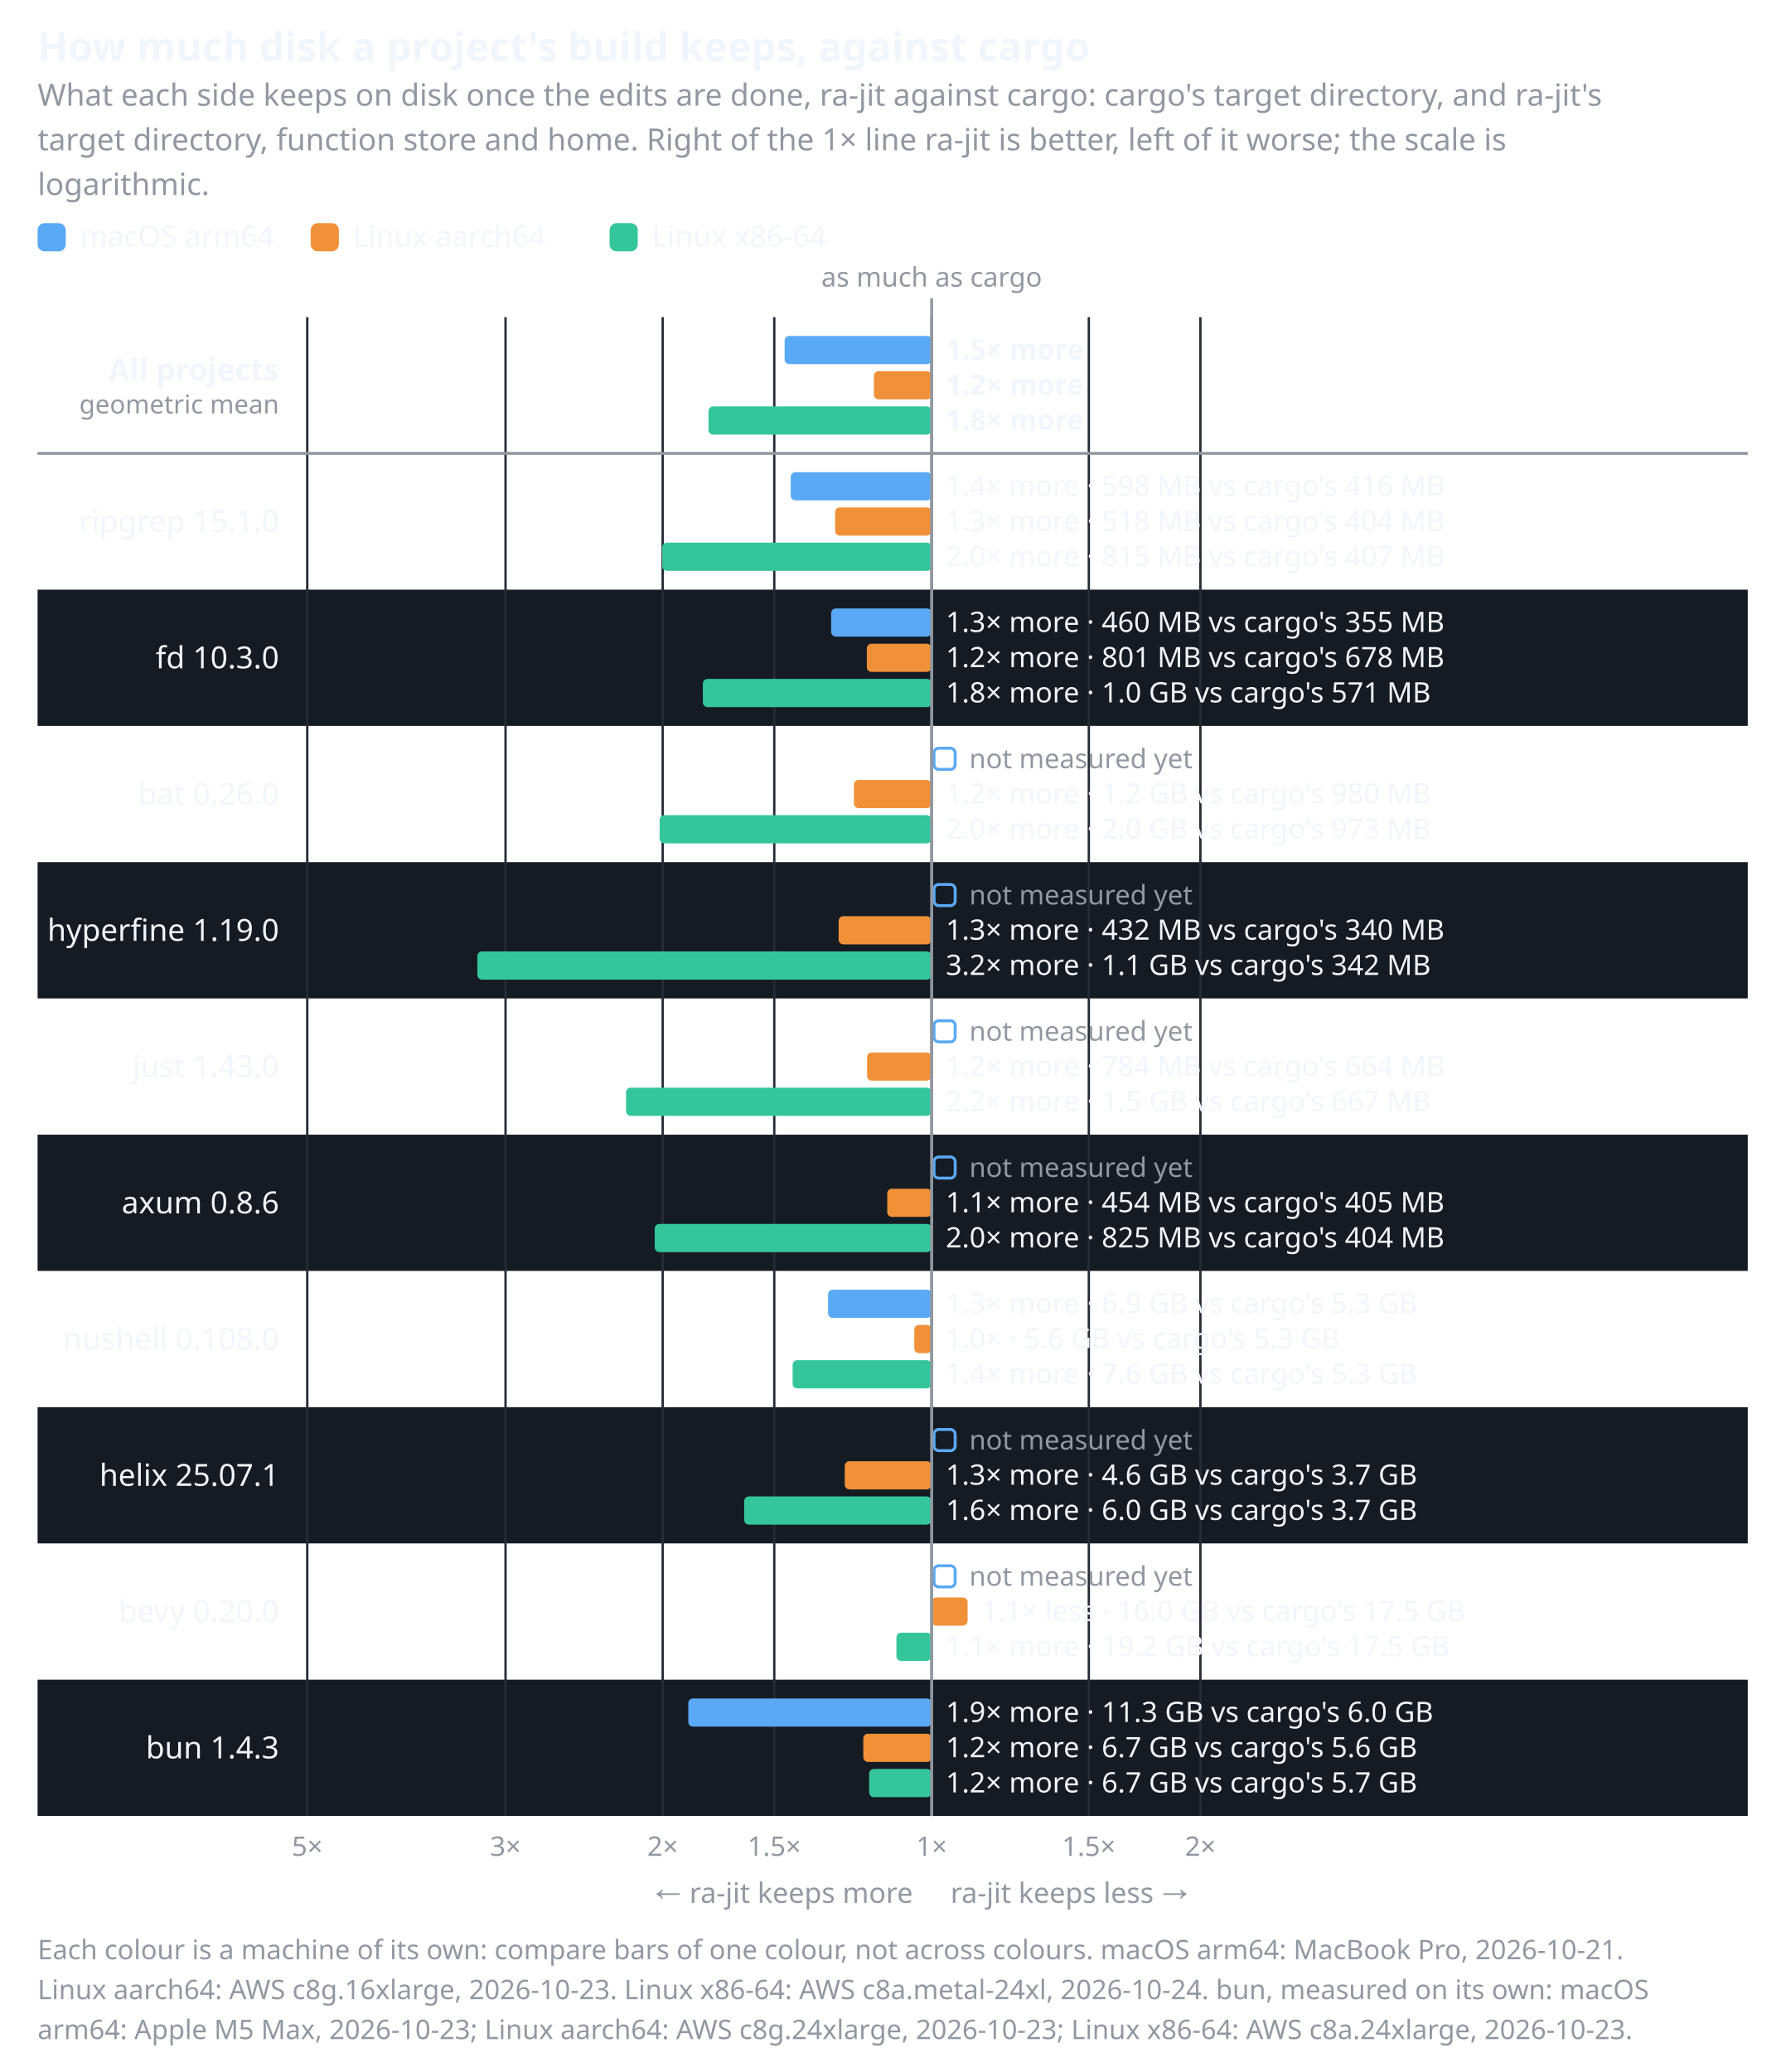
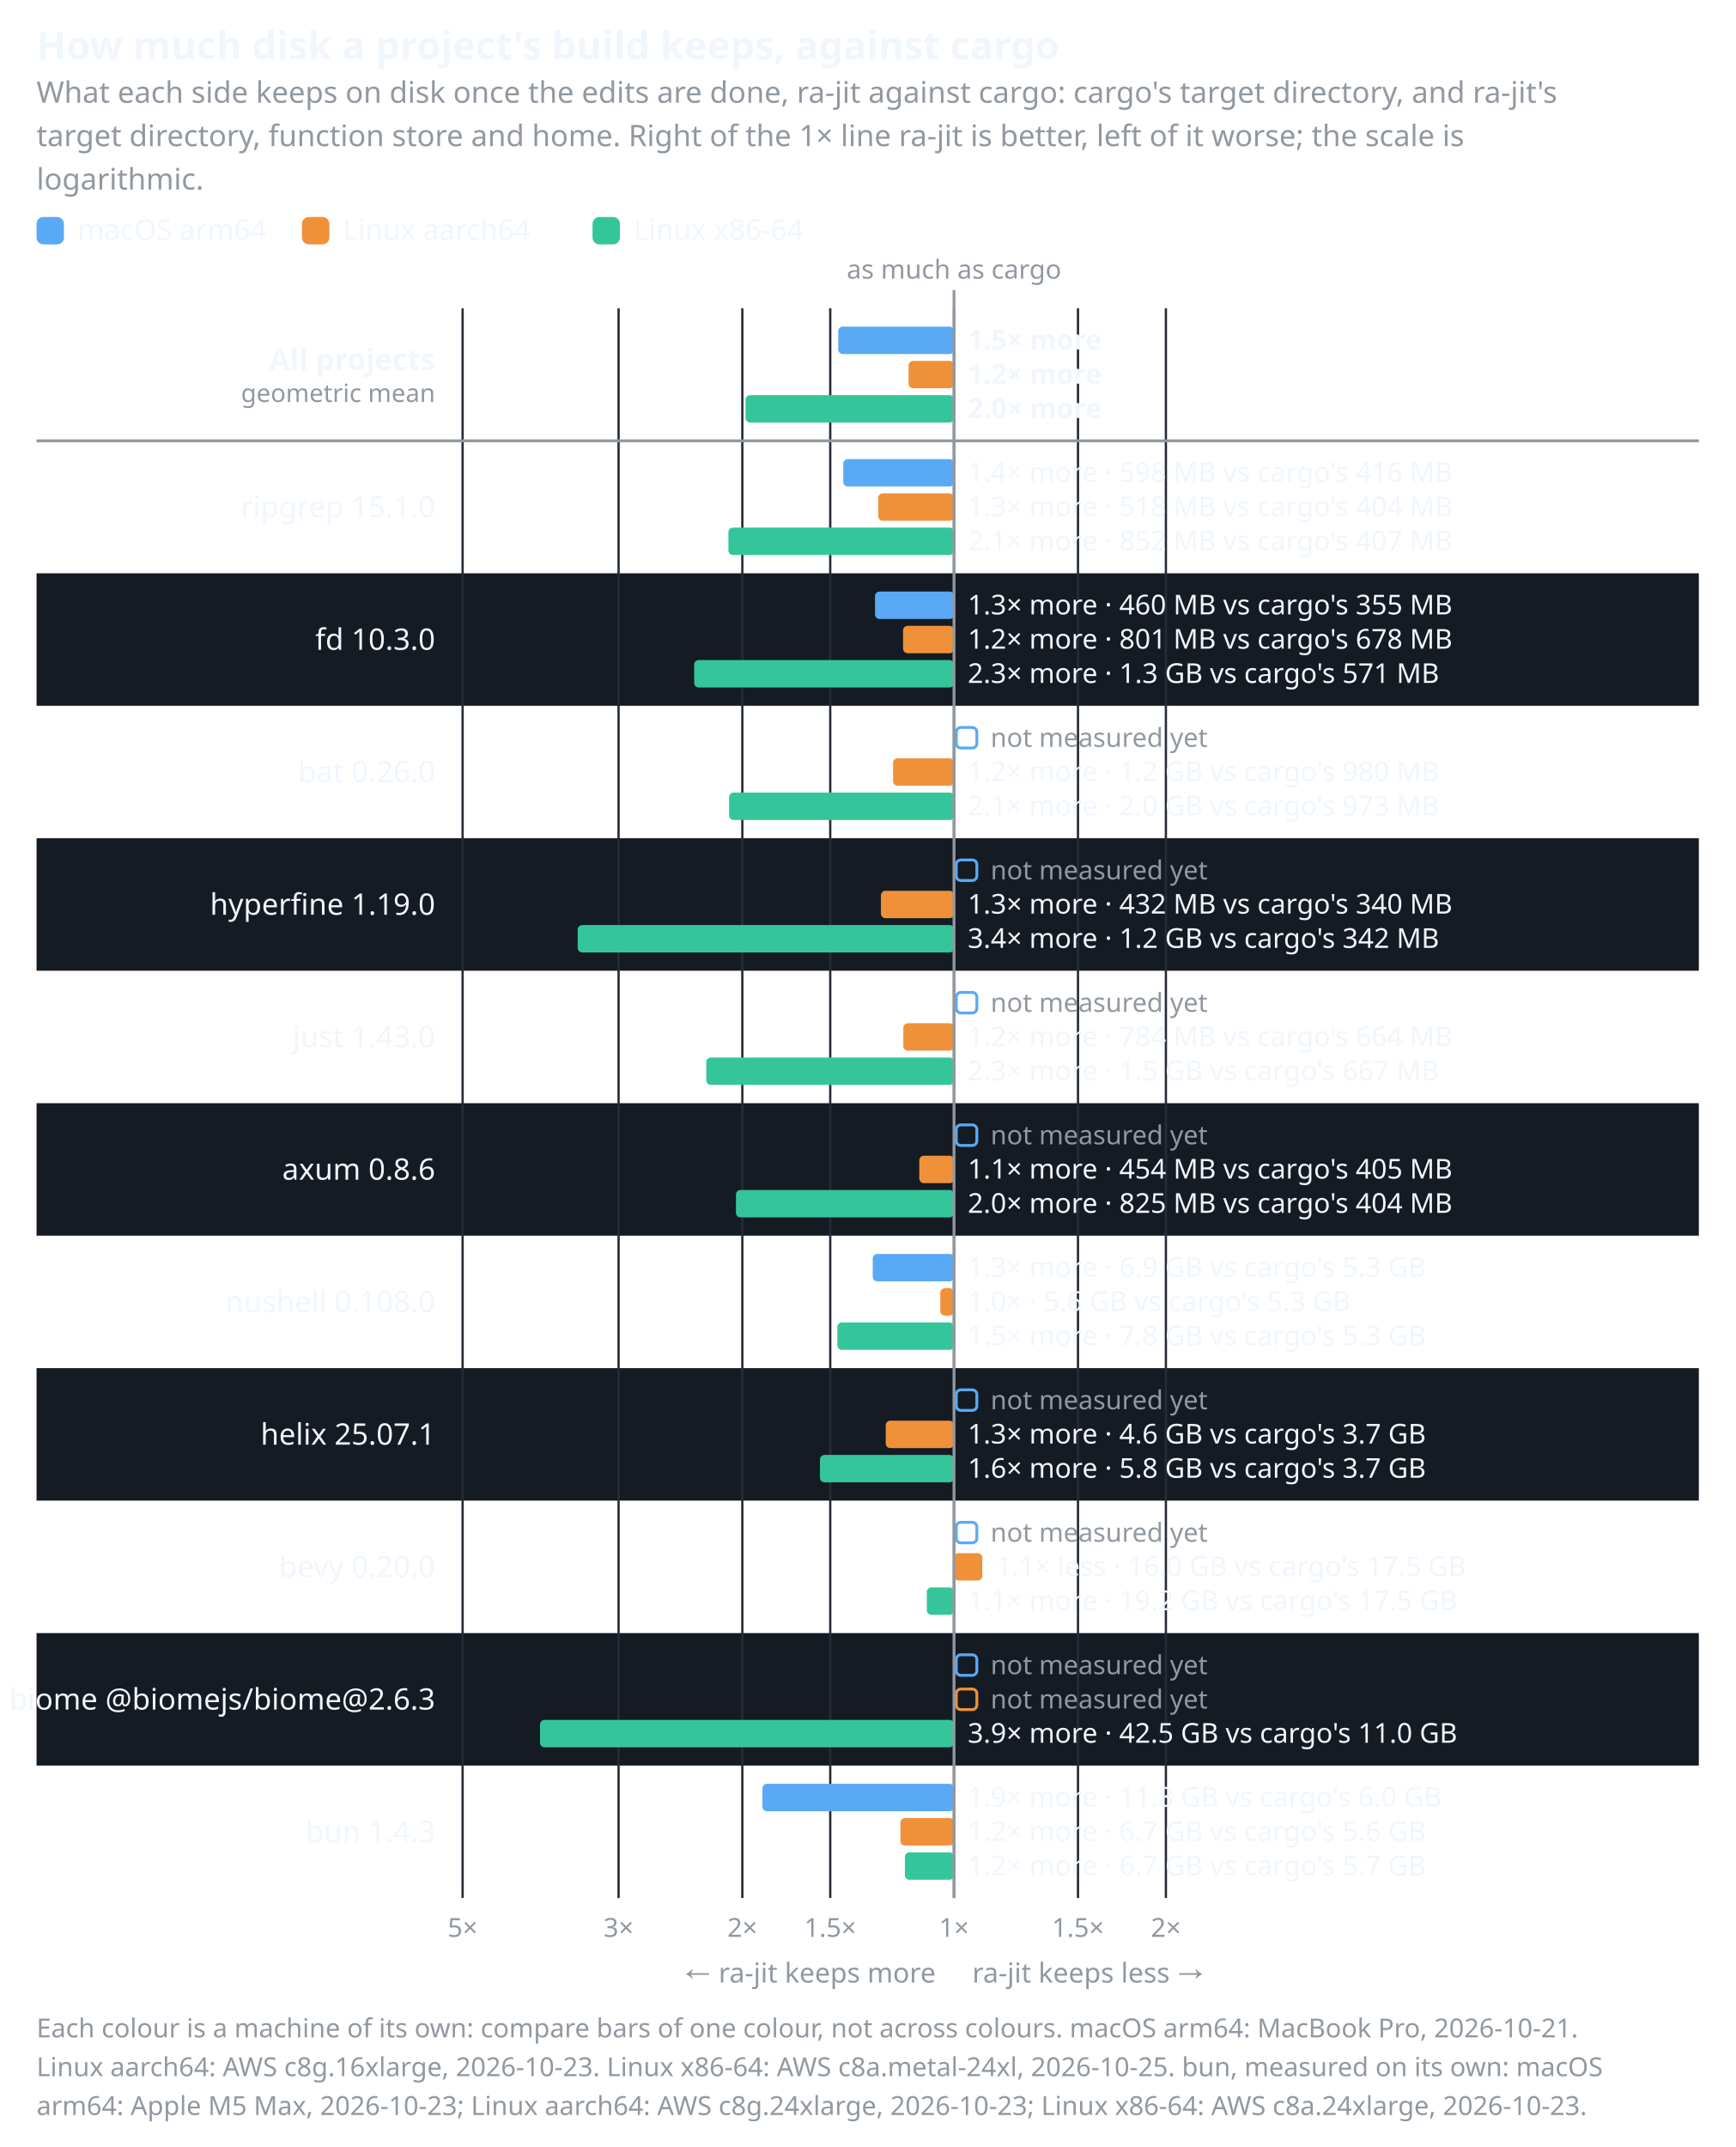
- <svg xmlns="http://www.w3.org/2000/svg" width="760" height="882" viewBox="0 0 760 882" role="img" aria-label="How much disk a project's build keeps, against cargo">
+ <svg xmlns="http://www.w3.org/2000/svg" width="760" height="940" viewBox="0 0 760 940" role="img" aria-label="How much disk a project's build keeps, against cargo">
  <style>text{font-family:-apple-system, BlinkMacSystemFont, 'Segoe UI', 'Noto Sans', Helvetica, Arial, sans-serif;fill:#f0f6fc}.d{fill:#9198a1}.b{font-weight:600}.v{font-variant-numeric:tabular-nums}.g{stroke:#262c36}.r{stroke:#9198a1;stroke-width:1.25}.z{fill:#151b23}.o{fill:none;stroke-width:1.25}.p0{fill:#5aa9f5}.w0{stroke:#5aa9f5}.p1{fill:#f0913a}.w1{stroke:#f0913a}.p2{fill:#34c69a}.w2{stroke:#34c69a}</style>
  <text x="16" y="26" font-size="17" class="b">How much disk a project's build keeps, against cargo</text>
  <text x="16" y="45" font-size="13" class="d">What each side keeps on disk once the edits are done, ra-jit against cargo: cargo's target directory, and ra-jit's</text>
  <text x="16" y="64" font-size="13" class="d">target directory, function store and home. Right of the 1× line ra-jit is better, left of it worse; the scale is</text>
  <text x="16" y="83" font-size="13" class="d">logarithmic.</text>
  <rect x="16" y="95" width="12" height="12" rx="3" class="p0" />
  <text x="34" y="105" font-size="12.5">macOS arm64</text>
  <rect x="132.25" y="95" width="12" height="12" rx="3" class="p1" />
  <text x="150.2" y="105" font-size="12.5">Linux aarch64</text>
  <rect x="259.5" y="95" width="12" height="12" rx="3" class="p2" />
  <text x="277.5" y="105" font-size="12.5">Linux x86-64</text>
  <rect x="16" y="715" width="728" height="58" class="z" />
  <rect x="16" y="599" width="728" height="58" class="z" />
  <rect x="16" y="483" width="728" height="58" class="z" />
  <rect x="16" y="367" width="728" height="58" class="z" />
  <rect x="16" y="251" width="728" height="58" class="z" />
-   <line x1="130.8" y1="135" x2="130.8" y2="773" class="g" />
-   <line x1="215.2" y1="135" x2="215.2" y2="773" class="g" />
-   <line x1="282.1" y1="135" x2="282.1" y2="773" class="g" />
-   <line x1="329.6" y1="135" x2="329.6" y2="773" class="g" />
-   <line x1="396.6" y1="135" x2="396.6" y2="773" class="g" />
-   <line x1="463.5" y1="135" x2="463.5" y2="773" class="g" />
-   <line x1="511" y1="135" x2="511" y2="773" class="g" />
+   <line x1="202.6" y1="135" x2="202.6" y2="831" class="g" />
+   <line x1="270.9" y1="135" x2="270.9" y2="831" class="g" />
+   <line x1="325.1" y1="135" x2="325.1" y2="831" class="g" />
+   <line x1="363.6" y1="135" x2="363.6" y2="831" class="g" />
+   <line x1="417.8" y1="135" x2="417.8" y2="831" class="g" />
+   <line x1="472.1" y1="135" x2="472.1" y2="831" class="g" />
+   <line x1="510.6" y1="135" x2="510.6" y2="831" class="g" />
  <line x1="16" y1="193" x2="744" y2="193" class="r" />
-   <rect x="334" y="143" width="62.6" height="12" rx="2" class="p0" />
-   <rect x="372" y="158" width="24.6" height="12" rx="2" class="p1" />
-   <rect x="301.6" y="173" width="94.9" height="12" rx="2" class="p2" />
-   <rect x="336.6" y="201" width="59.9" height="12" rx="2" class="p0" />
-   <rect x="355.5" y="216" width="41" height="12" rx="2" class="p1" />
-   <rect x="281.9" y="231" width="114.7" height="12" rx="2" class="p2" />
-   <rect x="353.8" y="259" width="42.8" height="12" rx="2" class="p0" />
-   <rect x="369" y="274" width="27.5" height="12" rx="2" class="p1" />
-   <rect x="299.2" y="289" width="97.4" height="12" rx="2" class="p2" />
-   <rect x="397.6" y="318.5" width="9" height="9" rx="2" class="o w0" />
-   <rect x="363.5" y="332" width="33" height="12" rx="2" class="p1" />
-   <rect x="280.8" y="347" width="115.7" height="12" rx="2" class="p2" />
-   <rect x="397.6" y="376.5" width="9" height="9" rx="2" class="o w0" />
-   <rect x="357" y="390" width="39.5" height="12" rx="2" class="p1" />
-   <rect x="203.2" y="405" width="193.4" height="12" rx="2" class="p2" />
-   <rect x="397.6" y="434.5" width="9" height="9" rx="2" class="o w0" />
-   <rect x="369.1" y="448" width="27.4" height="12" rx="2" class="p1" />
-   <rect x="266.5" y="463" width="130" height="12" rx="2" class="p2" />
-   <rect x="397.6" y="492.5" width="9" height="9" rx="2" class="o w0" />
-   <rect x="377.7" y="506" width="18.9" height="12" rx="2" class="p1" />
-   <rect x="278.7" y="521" width="117.9" height="12" rx="2" class="p2" />
-   <rect x="352.5" y="549" width="44.1" height="12" rx="2" class="p0" />
-   <rect x="389.2" y="564" width="7.4" height="12" rx="2" class="p1" />
-   <rect x="337.4" y="579" width="59.1" height="12" rx="2" class="p2" />
-   <rect x="397.6" y="608.5" width="9" height="9" rx="2" class="o w0" />
-   <rect x="359.6" y="622" width="36.9" height="12" rx="2" class="p1" />
-   <rect x="316.8" y="637" width="79.7" height="12" rx="2" class="p2" />
-   <rect x="397.6" y="666.5" width="9" height="9" rx="2" class="o w0" />
-   <rect x="396.6" y="680" width="15.3" height="12" rx="2" class="p1" />
-   <rect x="381.6" y="695" width="14.9" height="12" rx="2" class="p2" />
-   <rect x="293" y="723" width="103.6" height="12" rx="2" class="p0" />
-   <rect x="367.5" y="738" width="29.1" height="12" rx="2" class="p1" />
-   <rect x="370" y="753" width="26.6" height="12" rx="2" class="p2" />
-   <line x1="396.6" y1="127" x2="396.6" y2="773" class="r" />
-   <text x="130.8" y="790" font-size="11.5" text-anchor="middle" class="d v">5×</text>
-   <text x="215.2" y="790" font-size="11.5" text-anchor="middle" class="d v">3×</text>
-   <text x="282.1" y="790" font-size="11.5" text-anchor="middle" class="d v">2×</text>
-   <text x="329.6" y="790" font-size="11.5" text-anchor="middle" class="d v">1.5×</text>
-   <text x="396.6" y="790" font-size="11.5" text-anchor="middle" class="d v">1×</text>
-   <text x="463.5" y="790" font-size="11.5" text-anchor="middle" class="d v">1.5×</text>
-   <text x="511" y="790" font-size="11.5" text-anchor="middle" class="d v">2×</text>
-   <text x="118.8" y="162" font-size="13" text-anchor="end" class="b">All projects</text>
-   <text x="118.8" y="176" font-size="11" text-anchor="end" class="d">geometric mean</text>
-   <text x="402.6" y="153" font-size="12" class="v b">1.5× more</text>
-   <text x="402.6" y="168" font-size="12" class="v b">1.2× more</text>
-   <text x="402.6" y="183" font-size="12" class="v b">1.8× more</text>
-   <text x="118.8" y="226.5" font-size="13" text-anchor="end">ripgrep 15.1.0</text>
-   <text x="402.6" y="211" font-size="12" class="v">1.4× more · 598 MB vs cargo's 416 MB</text>
-   <text x="402.6" y="226" font-size="12" class="v">1.3× more · 518 MB vs cargo's 404 MB</text>
-   <text x="402.6" y="241" font-size="12" class="v">2.0× more · 815 MB vs cargo's 407 MB</text>
-   <text x="118.8" y="284.5" font-size="13" text-anchor="end">fd 10.3.0</text>
-   <text x="402.6" y="269" font-size="12" class="v">1.3× more · 460 MB vs cargo's 355 MB</text>
-   <text x="402.6" y="284" font-size="12" class="v">1.2× more · 801 MB vs cargo's 678 MB</text>
-   <text x="402.6" y="299" font-size="12" class="v">1.8× more · 1.0 GB vs cargo's 571 MB</text>
-   <text x="118.8" y="342.5" font-size="13" text-anchor="end">bat 0.26.0</text>
-   <text x="412.6" y="327" font-size="11.5" class="d">not measured yet</text>
-   <text x="402.6" y="342" font-size="12" class="v">1.2× more · 1.2 GB vs cargo's 980 MB</text>
-   <text x="402.6" y="357" font-size="12" class="v">2.0× more · 2.0 GB vs cargo's 973 MB</text>
-   <text x="118.8" y="400.5" font-size="13" text-anchor="end">hyperfine 1.19.0</text>
-   <text x="412.6" y="385" font-size="11.5" class="d">not measured yet</text>
-   <text x="402.6" y="400" font-size="12" class="v">1.3× more · 432 MB vs cargo's 340 MB</text>
-   <text x="402.6" y="415" font-size="12" class="v">3.2× more · 1.1 GB vs cargo's 342 MB</text>
-   <text x="118.8" y="458.5" font-size="13" text-anchor="end">just 1.43.0</text>
-   <text x="412.6" y="443" font-size="11.5" class="d">not measured yet</text>
-   <text x="402.6" y="458" font-size="12" class="v">1.2× more · 784 MB vs cargo's 664 MB</text>
-   <text x="402.6" y="473" font-size="12" class="v">2.2× more · 1.5 GB vs cargo's 667 MB</text>
-   <text x="118.8" y="516.5" font-size="13" text-anchor="end">axum 0.8.6</text>
-   <text x="412.6" y="501" font-size="11.5" class="d">not measured yet</text>
-   <text x="402.6" y="516" font-size="12" class="v">1.1× more · 454 MB vs cargo's 405 MB</text>
-   <text x="402.6" y="531" font-size="12" class="v">2.0× more · 825 MB vs cargo's 404 MB</text>
-   <text x="118.8" y="574.5" font-size="13" text-anchor="end">nushell 0.108.0</text>
-   <text x="402.6" y="559" font-size="12" class="v">1.3× more · 6.9 GB vs cargo's 5.3 GB</text>
-   <text x="402.6" y="574" font-size="12" class="v">1.0× · 5.6 GB vs cargo's 5.3 GB</text>
-   <text x="402.6" y="589" font-size="12" class="v">1.4× more · 7.6 GB vs cargo's 5.3 GB</text>
-   <text x="118.8" y="632.5" font-size="13" text-anchor="end">helix 25.07.1</text>
-   <text x="412.6" y="617" font-size="11.5" class="d">not measured yet</text>
-   <text x="402.6" y="632" font-size="12" class="v">1.3× more · 4.6 GB vs cargo's 3.7 GB</text>
-   <text x="402.6" y="647" font-size="12" class="v">1.6× more · 6.0 GB vs cargo's 3.7 GB</text>
-   <text x="118.8" y="690.5" font-size="13" text-anchor="end">bevy 0.20.0</text>
-   <text x="412.6" y="675" font-size="11.5" class="d">not measured yet</text>
-   <text x="417.9" y="690" font-size="12" class="v">1.1× less · 16.0 GB vs cargo's 17.5 GB</text>
-   <text x="402.6" y="705" font-size="12" class="v">1.1× more · 19.2 GB vs cargo's 17.5 GB</text>
-   <text x="118.8" y="748.5" font-size="13" text-anchor="end">bun 1.4.3</text>
-   <text x="402.6" y="733" font-size="12" class="v">1.9× more · 11.3 GB vs cargo's 6.0 GB</text>
-   <text x="402.6" y="748" font-size="12" class="v">1.2× more · 6.7 GB vs cargo's 5.6 GB</text>
-   <text x="402.6" y="763" font-size="12" class="v">1.2× more · 6.7 GB vs cargo's 5.7 GB</text>
-   <text x="396.6" y="122" font-size="11.5" text-anchor="middle" class="d">as much as cargo</text>
-   <text x="388.6" y="810" font-size="12" text-anchor="end" class="d">← ra-jit keeps more</text>
-   <text x="404.6" y="810" font-size="12" class="d">ra-jit keeps less →</text>
-   <text x="16" y="834" font-size="11.5" class="d">Each colour is a machine of its own: compare bars of one colour, not across colours. macOS arm64: MacBook Pro, 2026-10-21.</text>
-   <text x="16" y="851" font-size="11.5" class="d">Linux aarch64: AWS c8g.16xlarge, 2026-10-23. Linux x86-64: AWS c8a.metal-24xl, 2026-10-24. bun, measured on its own: macOS</text>
-   <text x="16" y="868" font-size="11.5" class="d">arm64: Apple M5 Max, 2026-10-23; Linux aarch64: AWS c8g.24xlarge, 2026-10-23; Linux x86-64: AWS c8a.24xlarge, 2026-10-23.</text>
+   <rect x="367.1" y="143" width="50.7" height="12" rx="2" class="p0" />
+   <rect x="397.9" y="158" width="19.9" height="12" rx="2" class="p1" />
+   <rect x="326.5" y="173" width="91.3" height="12" rx="2" class="p2" />
+   <rect x="369.3" y="201" width="48.5" height="12" rx="2" class="p0" />
+   <rect x="384.6" y="216" width="33.2" height="12" rx="2" class="p1" />
+   <rect x="319" y="231" width="98.8" height="12" rx="2" class="p2" />
+   <rect x="383.2" y="259" width="34.7" height="12" rx="2" class="p0" />
+   <rect x="395.5" y="274" width="22.3" height="12" rx="2" class="p1" />
+   <rect x="304" y="289" width="113.8" height="12" rx="2" class="p2" />
+   <rect x="418.8" y="318.5" width="9" height="9" rx="2" class="o w0" />
+   <rect x="391.1" y="332" width="26.8" height="12" rx="2" class="p1" />
+   <rect x="319.3" y="347" width="98.6" height="12" rx="2" class="p2" />
+   <rect x="418.8" y="376.5" width="9" height="9" rx="2" class="o w0" />
+   <rect x="385.8" y="390" width="32" height="12" rx="2" class="p1" />
+   <rect x="253" y="405" width="164.9" height="12" rx="2" class="p2" />
+   <rect x="418.8" y="434.5" width="9" height="9" rx="2" class="o w0" />
+   <rect x="395.6" y="448" width="22.2" height="12" rx="2" class="p1" />
+   <rect x="309.3" y="463" width="108.5" height="12" rx="2" class="p2" />
+   <rect x="418.8" y="492.5" width="9" height="9" rx="2" class="o w0" />
+   <rect x="402.6" y="506" width="15.3" height="12" rx="2" class="p1" />
+   <rect x="322.3" y="521" width="95.5" height="12" rx="2" class="p2" />
+   <rect x="382.2" y="549" width="35.7" height="12" rx="2" class="p0" />
+   <rect x="411.8" y="564" width="6" height="12" rx="2" class="p1" />
+   <rect x="366.7" y="579" width="51.1" height="12" rx="2" class="p2" />
+   <rect x="418.8" y="608.5" width="9" height="9" rx="2" class="o w0" />
+   <rect x="387.9" y="622" width="29.9" height="12" rx="2" class="p1" />
+   <rect x="359.1" y="637" width="58.7" height="12" rx="2" class="p2" />
+   <rect x="418.8" y="666.5" width="9" height="9" rx="2" class="o w0" />
+   <rect x="417.8" y="680" width="12.4" height="12" rx="2" class="p1" />
+   <rect x="405.9" y="695" width="11.9" height="12" rx="2" class="p2" />
+   <rect x="418.8" y="724.5" width="9" height="9" rx="2" class="o w0" />
+   <rect x="418.8" y="739.5" width="9" height="9" rx="2" class="o w1" />
+   <rect x="236.5" y="753" width="181.3" height="12" rx="2" class="p2" />
+   <rect x="333.9" y="781" width="83.9" height="12" rx="2" class="p0" />
+   <rect x="394.3" y="796" width="23.6" height="12" rx="2" class="p1" />
+   <rect x="396.3" y="811" width="21.5" height="12" rx="2" class="p2" />
+   <line x1="417.8" y1="127" x2="417.8" y2="831" class="r" />
+   <text x="202.6" y="848" font-size="11.5" text-anchor="middle" class="d v">5×</text>
+   <text x="270.9" y="848" font-size="11.5" text-anchor="middle" class="d v">3×</text>
+   <text x="325.1" y="848" font-size="11.5" text-anchor="middle" class="d v">2×</text>
+   <text x="363.6" y="848" font-size="11.5" text-anchor="middle" class="d v">1.5×</text>
+   <text x="417.8" y="848" font-size="11.5" text-anchor="middle" class="d v">1×</text>
+   <text x="472.1" y="848" font-size="11.5" text-anchor="middle" class="d v">1.5×</text>
+   <text x="510.6" y="848" font-size="11.5" text-anchor="middle" class="d v">2×</text>
+   <text x="190.6" y="162" font-size="13" text-anchor="end" class="b">All projects</text>
+   <text x="190.6" y="176" font-size="11" text-anchor="end" class="d">geometric mean</text>
+   <text x="423.8" y="153" font-size="12" class="v b">1.5× more</text>
+   <text x="423.8" y="168" font-size="12" class="v b">1.2× more</text>
+   <text x="423.8" y="183" font-size="12" class="v b">2.0× more</text>
+   <text x="190.6" y="226.5" font-size="13" text-anchor="end">ripgrep 15.1.0</text>
+   <text x="423.8" y="211" font-size="12" class="v">1.4× more · 598 MB vs cargo's 416 MB</text>
+   <text x="423.8" y="226" font-size="12" class="v">1.3× more · 518 MB vs cargo's 404 MB</text>
+   <text x="423.8" y="241" font-size="12" class="v">2.1× more · 852 MB vs cargo's 407 MB</text>
+   <text x="190.6" y="284.5" font-size="13" text-anchor="end">fd 10.3.0</text>
+   <text x="423.8" y="269" font-size="12" class="v">1.3× more · 460 MB vs cargo's 355 MB</text>
+   <text x="423.8" y="284" font-size="12" class="v">1.2× more · 801 MB vs cargo's 678 MB</text>
+   <text x="423.8" y="299" font-size="12" class="v">2.3× more · 1.3 GB vs cargo's 571 MB</text>
+   <text x="190.6" y="342.5" font-size="13" text-anchor="end">bat 0.26.0</text>
+   <text x="433.8" y="327" font-size="11.5" class="d">not measured yet</text>
+   <text x="423.8" y="342" font-size="12" class="v">1.2× more · 1.2 GB vs cargo's 980 MB</text>
+   <text x="423.8" y="357" font-size="12" class="v">2.1× more · 2.0 GB vs cargo's 973 MB</text>
+   <text x="190.6" y="400.5" font-size="13" text-anchor="end">hyperfine 1.19.0</text>
+   <text x="433.8" y="385" font-size="11.5" class="d">not measured yet</text>
+   <text x="423.8" y="400" font-size="12" class="v">1.3× more · 432 MB vs cargo's 340 MB</text>
+   <text x="423.8" y="415" font-size="12" class="v">3.4× more · 1.2 GB vs cargo's 342 MB</text>
+   <text x="190.6" y="458.5" font-size="13" text-anchor="end">just 1.43.0</text>
+   <text x="433.8" y="443" font-size="11.5" class="d">not measured yet</text>
+   <text x="423.8" y="458" font-size="12" class="v">1.2× more · 784 MB vs cargo's 664 MB</text>
+   <text x="423.8" y="473" font-size="12" class="v">2.3× more · 1.5 GB vs cargo's 667 MB</text>
+   <text x="190.6" y="516.5" font-size="13" text-anchor="end">axum 0.8.6</text>
+   <text x="433.8" y="501" font-size="11.5" class="d">not measured yet</text>
+   <text x="423.8" y="516" font-size="12" class="v">1.1× more · 454 MB vs cargo's 405 MB</text>
+   <text x="423.8" y="531" font-size="12" class="v">2.0× more · 825 MB vs cargo's 404 MB</text>
+   <text x="190.6" y="574.5" font-size="13" text-anchor="end">nushell 0.108.0</text>
+   <text x="423.8" y="559" font-size="12" class="v">1.3× more · 6.9 GB vs cargo's 5.3 GB</text>
+   <text x="423.8" y="574" font-size="12" class="v">1.0× · 5.6 GB vs cargo's 5.3 GB</text>
+   <text x="423.8" y="589" font-size="12" class="v">1.5× more · 7.8 GB vs cargo's 5.3 GB</text>
+   <text x="190.6" y="632.5" font-size="13" text-anchor="end">helix 25.07.1</text>
+   <text x="433.8" y="617" font-size="11.5" class="d">not measured yet</text>
+   <text x="423.8" y="632" font-size="12" class="v">1.3× more · 4.6 GB vs cargo's 3.7 GB</text>
+   <text x="423.8" y="647" font-size="12" class="v">1.6× more · 5.8 GB vs cargo's 3.7 GB</text>
+   <text x="190.6" y="690.5" font-size="13" text-anchor="end">bevy 0.20.0</text>
+   <text x="433.8" y="675" font-size="11.5" class="d">not measured yet</text>
+   <text x="436.2" y="690" font-size="12" class="v">1.1× less · 16.0 GB vs cargo's 17.5 GB</text>
+   <text x="423.8" y="705" font-size="12" class="v">1.1× more · 19.2 GB vs cargo's 17.5 GB</text>
+   <text x="190.6" y="748.5" font-size="13" text-anchor="end">biome @biomejs/biome@2.6.3</text>
+   <text x="433.8" y="733" font-size="11.5" class="d">not measured yet</text>
+   <text x="433.8" y="748" font-size="11.5" class="d">not measured yet</text>
+   <text x="423.8" y="763" font-size="12" class="v">3.9× more · 42.5 GB vs cargo's 11.0 GB</text>
+   <text x="190.6" y="806.5" font-size="13" text-anchor="end">bun 1.4.3</text>
+   <text x="423.8" y="791" font-size="12" class="v">1.9× more · 11.3 GB vs cargo's 6.0 GB</text>
+   <text x="423.8" y="806" font-size="12" class="v">1.2× more · 6.7 GB vs cargo's 5.6 GB</text>
+   <text x="423.8" y="821" font-size="12" class="v">1.2× more · 6.7 GB vs cargo's 5.7 GB</text>
+   <text x="417.8" y="122" font-size="11.5" text-anchor="middle" class="d">as much as cargo</text>
+   <text x="409.8" y="868" font-size="12" text-anchor="end" class="d">← ra-jit keeps more</text>
+   <text x="425.8" y="868" font-size="12" class="d">ra-jit keeps less →</text>
+   <text x="16" y="892" font-size="11.5" class="d">Each colour is a machine of its own: compare bars of one colour, not across colours. macOS arm64: MacBook Pro, 2026-10-21.</text>
+   <text x="16" y="909" font-size="11.5" class="d">Linux aarch64: AWS c8g.16xlarge, 2026-10-23. Linux x86-64: AWS c8a.metal-24xl, 2026-10-25. bun, measured on its own: macOS</text>
+   <text x="16" y="926" font-size="11.5" class="d">arm64: Apple M5 Max, 2026-10-23; Linux aarch64: AWS c8g.24xlarge, 2026-10-23; Linux x86-64: AWS c8a.24xlarge, 2026-10-23.</text>
</svg>
